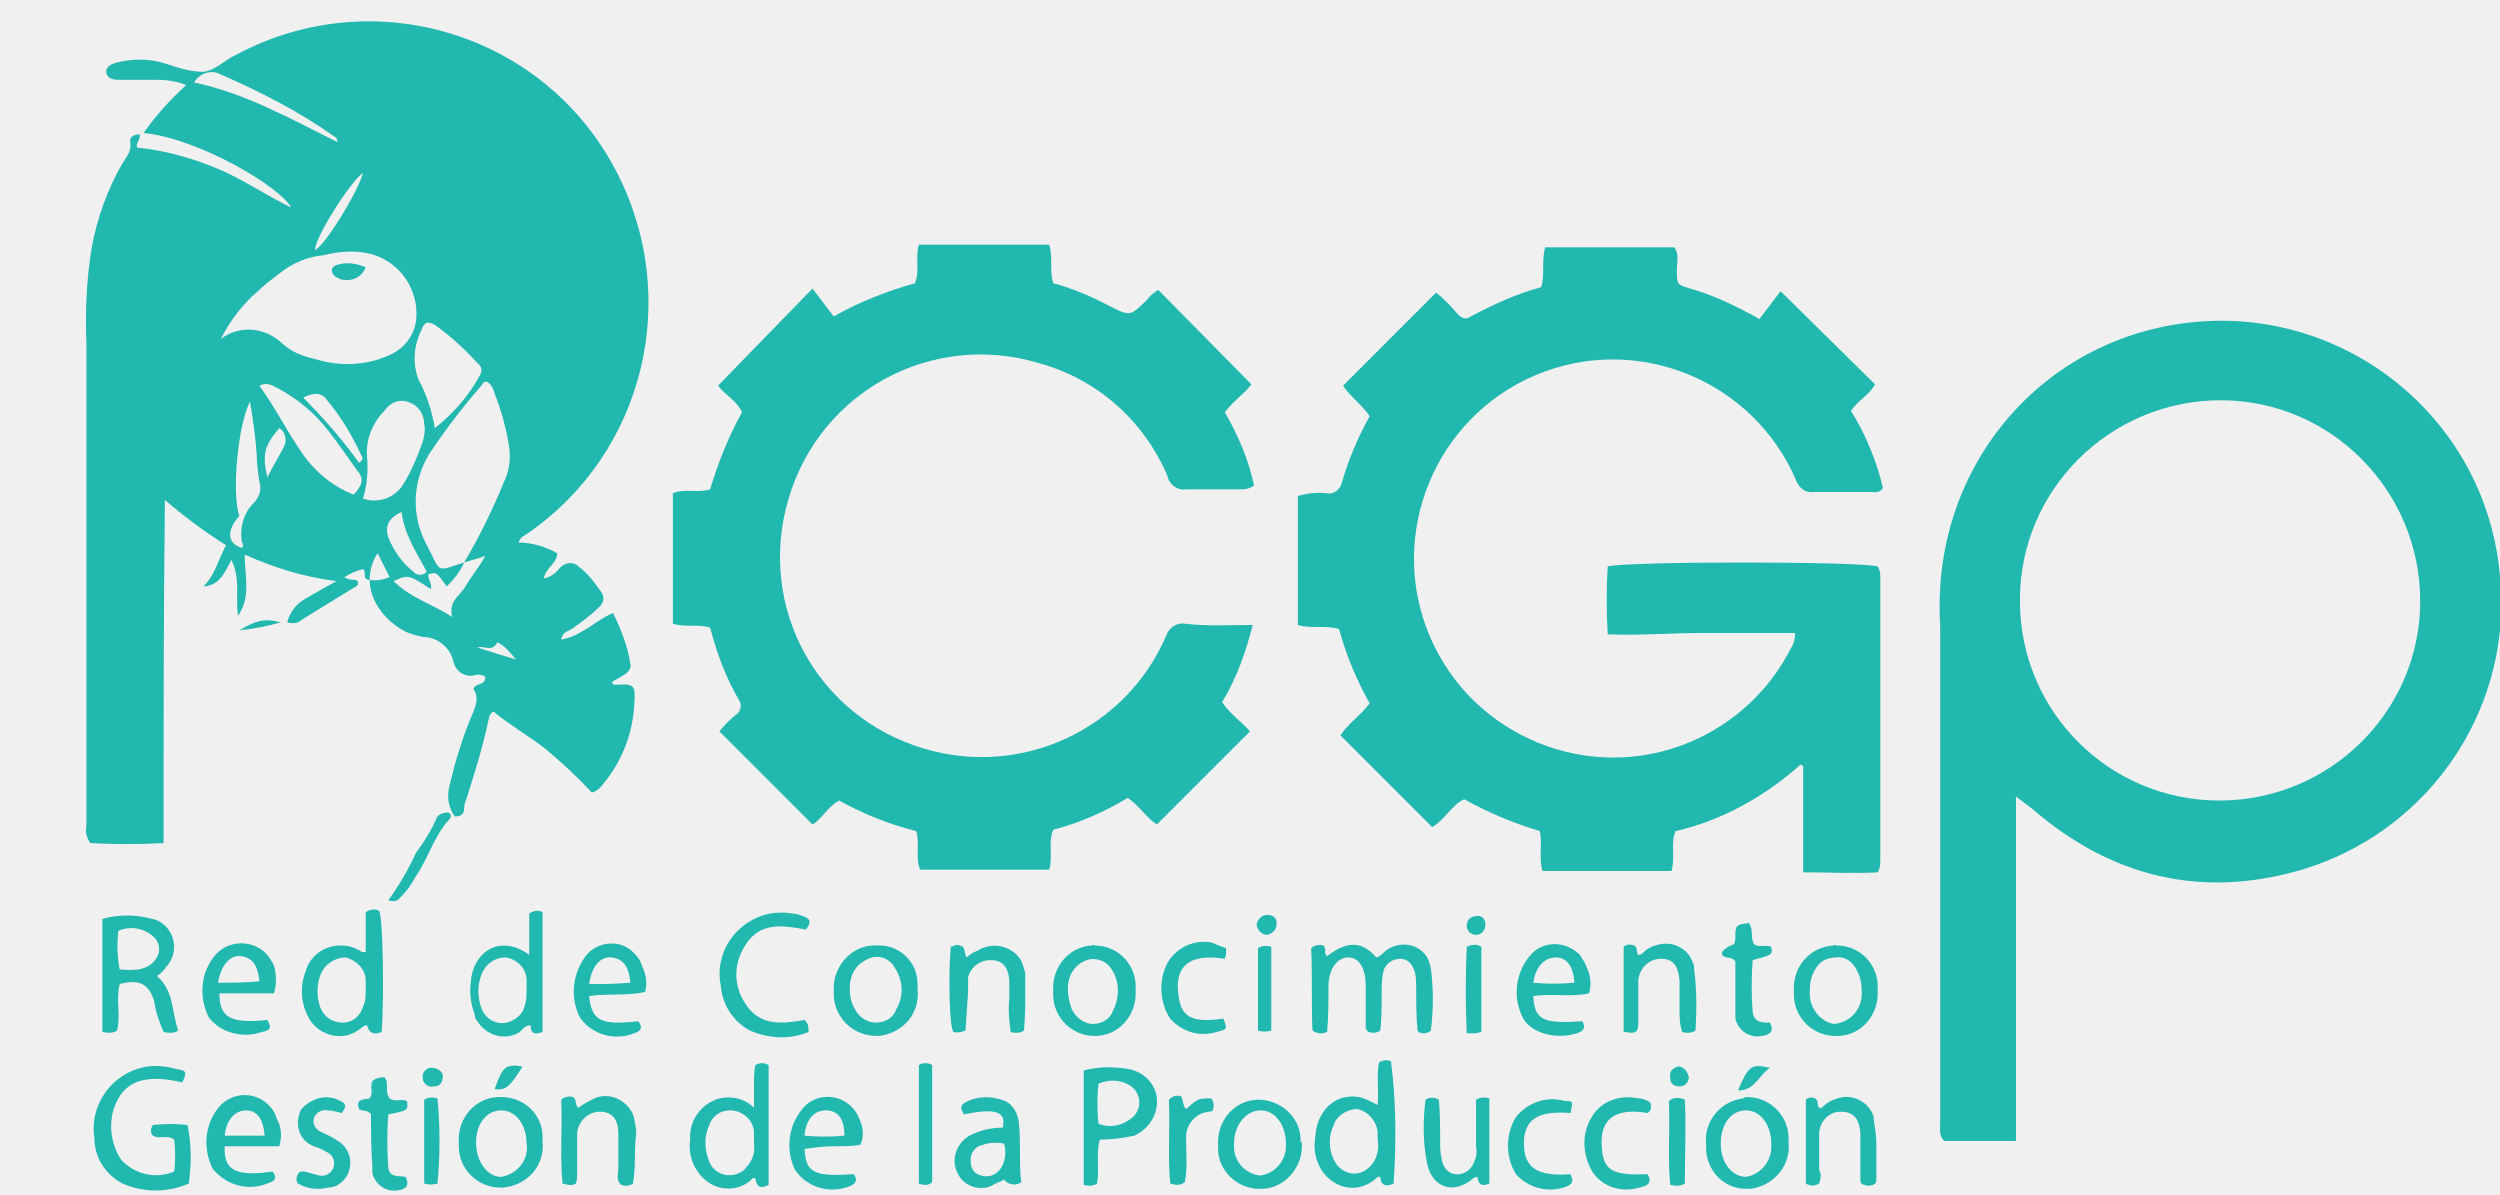
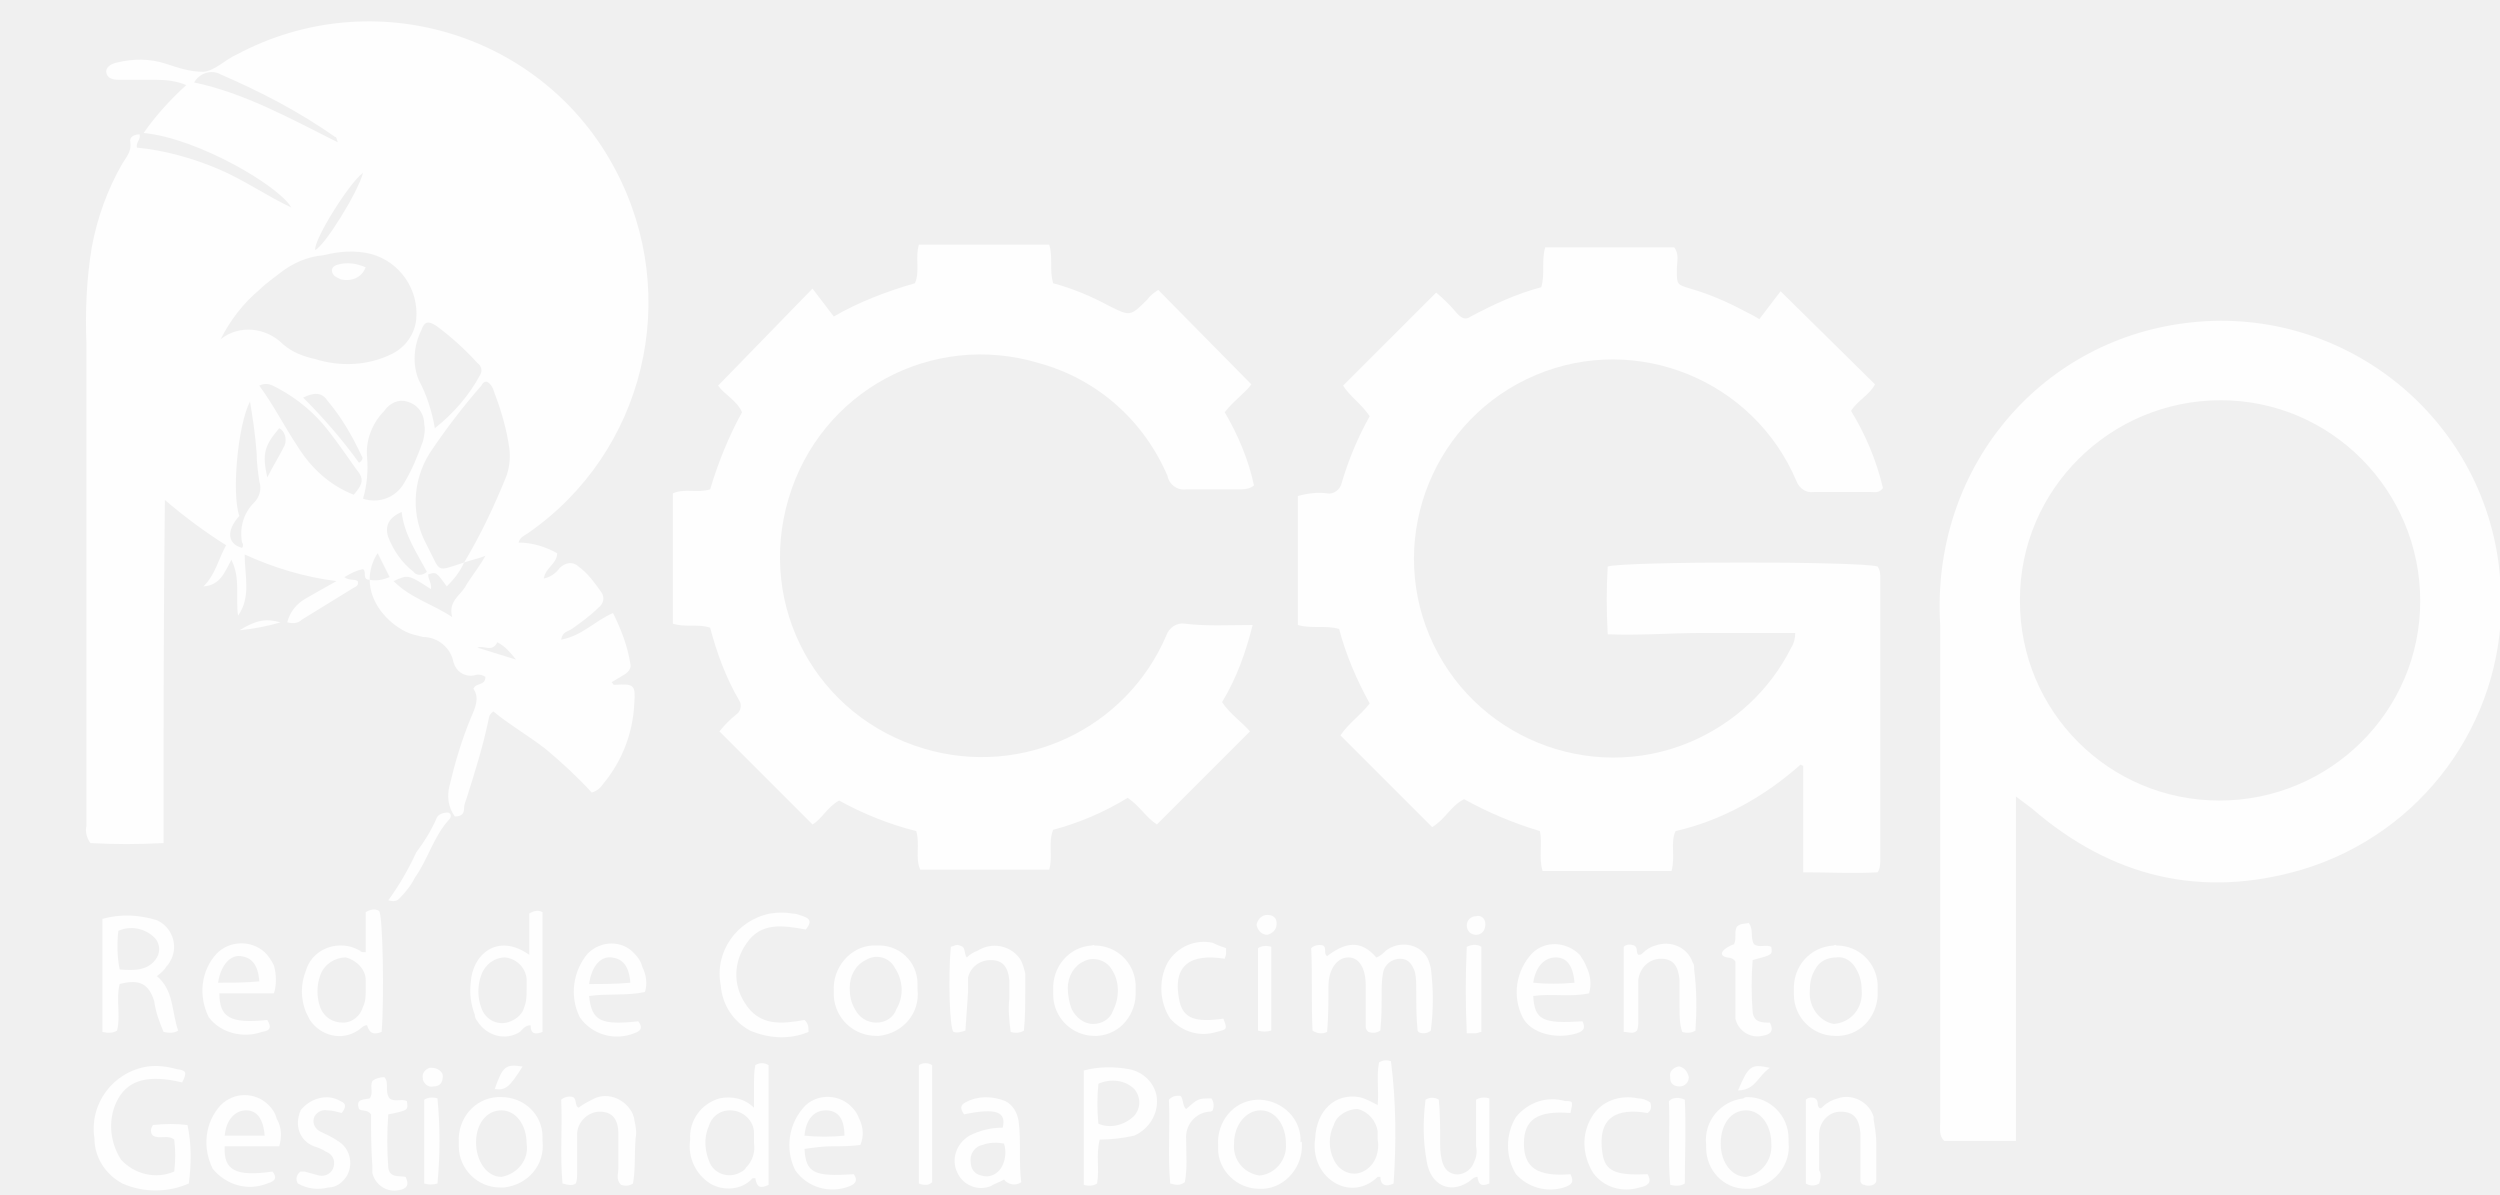
<svg xmlns="http://www.w3.org/2000/svg" version="1.1" id="Capa_1" x="0px" y="0px" viewBox="0 0 188 89.8" style="enable-background:new 0 0 188 89.8;" xml:space="preserve">
  <style type="text/css">
	.st0{opacity:0.9;}
- 	.st1{fill:#0AB1A7;}
+ 	.st1{fill:#FFFFFF;}
</style>
  <g class="st0">
    <path class="st1" d="M27.8,43.6c-0.6,0-0.2-0.6-0.5-0.8c-0.5,0.1-0.9,0.3-1.4,0.6c0.4,0.3,0.7,0.1,1,0.3c0.1,0.3-0.1,0.4-0.3,0.5   c-1.3,0.8-2.6,1.6-3.9,2.4c-0.3,0.3-0.7,0.3-1.1,0.2c0.2-0.8,0.7-1.4,1.4-1.8c0.7-0.4,1.4-0.8,2.3-1.3c-2.4-0.3-4.7-1-6.9-2   c0,1.6,0.5,3.2-0.5,4.6c-0.2-1.4,0.2-2.8-0.5-4.2c-0.5,0.9-0.8,1.9-2.1,2c0.9-0.9,1.1-2,1.7-3.1c-1.6-1-3.2-2.2-4.6-3.4   c-0.1,8.6-0.1,17.2-0.1,25.8c-1.9,0.1-3.7,0.1-5.5,0c-0.3-0.4-0.4-0.9-0.3-1.3c0-12.1,0-24.1,0-36.2c-0.1-2.4,0-4.9,0.4-7.3   c0.4-2.2,1.2-4.4,2.3-6.3c0.3-0.5,0.7-0.9,0.6-1.6c-0.1-0.4,0.3-0.6,0.7-0.6c0.1,0.4-0.3,0.6-0.2,1c2.1,0.2,4.2,0.8,6.1,1.6   c1.9,0.8,3.6,2,5.5,2.9c-0.9-1.6-7-5.2-11.1-5.6c0.9-1.3,2-2.5,3.2-3.6C13.3,6.1,12.5,6,11.7,6c-0.9,0-1.9,0-2.8,0   C8.5,6,8.1,5.9,8,5.5s0.3-0.7,0.8-0.8c1.2-0.3,2.5-0.3,3.7,0.1c0.9,0.3,1.8,0.6,2.8,0.6c0.9-0.1,1.6-0.9,2.5-1.3   c10.3-5.5,23.1-1.6,28.5,8.7c5,9.5,2.2,21.2-6.6,27.3c-0.3,0.2-0.6,0.3-0.7,0.7c1,0,2,0.3,2.9,0.8c0,0.8-0.9,1.1-1,1.9   c0.5-0.1,0.9-0.4,1.2-0.8c0.4-0.4,1-0.5,1.4-0.1l0,0c0.7,0.5,1.2,1.2,1.7,1.9c0.3,0.4,0.2,0.9-0.2,1.2c-0.6,0.6-1.3,1.1-2,1.6   c-0.3,0.2-0.7,0.2-0.8,0.8c1.6-0.3,2.5-1.4,3.9-2c0.6,1.2,1.1,2.5,1.3,3.8c0.1,0.3-0.1,0.6-0.4,0.8l-1,0.6c0.1,0.1,0.1,0.2,0.2,0.2   c1.5-0.1,1.6,0,1.5,1.4c-0.1,2.2-0.9,4.3-2.3,6c-0.2,0.3-0.5,0.6-0.9,0.7c-1.1-1.2-2.3-2.3-3.5-3.3c-1.3-1-2.7-1.8-3.9-2.8   c-0.4,0.3-0.3,0.5-0.4,0.8c-0.4,1.9-1,3.8-1.6,5.7c-0.1,0.3-0.2,0.5-0.2,0.8c0,0.4-0.2,0.6-0.7,0.6c-0.5-0.7-0.6-1.5-0.4-2.3   c0.4-1.7,0.9-3.4,1.6-5.1c0.3-0.7,0.7-1.5,0.2-2.2c0.2-0.5,0.9-0.2,0.9-0.9c-0.3-0.2-0.6-0.2-0.9-0.1c-0.7,0.1-1.3-0.3-1.5-1l0,0   c-0.2-1.1-1.2-1.9-2.3-1.9c-0.4-0.1-0.9-0.2-1.3-0.4C29.1,46.8,27.8,45.3,27.8,43.6c0.5,0.1,1,0,1.5-0.2l-0.9-1.8   C28,42.2,27.8,42.9,27.8,43.6z M34.9,42.3c-0.3,0.7-0.8,1.3-1.3,1.8c-0.8-1.1-0.8-1.1-1.4-0.9c0,0.4,0.3,0.7,0.2,1.1   c-1.7-1.1-1.7-1.1-2.8-0.6c1.3,1.3,2.9,1.7,4.4,2.7c-0.3-1.2,0.6-1.6,1-2.3s1-1.4,1.5-2.3C36,42,35.5,42.1,34.9,42.3   c1.2-2,2.2-4.1,3.1-6.3c0.3-0.7,0.4-1.5,0.3-2.3c-0.2-1.4-0.6-2.8-1.1-4.1c-0.1-0.3-0.2-0.7-0.6-0.9c-0.2,0-0.3,0.1-0.4,0.3   c-1.4,1.6-2.7,3.3-3.9,5.1c-1.3,2.1-1.4,4.7-0.2,6.9C33.2,43.1,32.7,43,34.9,42.3L34.9,42.3z M16.6,25.5c1.4-1.1,3.4-0.9,4.7,0.4   c0.7,0.6,1.5,0.9,2.4,1.1c1.9,0.6,4,0.5,5.8-0.4c1-0.5,1.7-1.5,1.8-2.6c0.2-2.2-1.2-4.3-3.4-4.9c-1.2-0.3-2.4-0.2-3.6,0.1   c-1.2,0.1-2.3,0.6-3.2,1.3c-0.5,0.4-1.1,0.8-1.6,1.3C18.3,22.8,17.3,24.1,16.6,25.5L16.6,25.5z M27.3,37.5c1.2,0.4,2.5-0.1,3.1-1.2   c0.6-1,1-2,1.4-3.1c0.1-0.4,0.2-0.9,0.1-1.3c0-0.8-0.5-1.5-1.3-1.7c-0.6-0.2-1.3,0.1-1.7,0.7c-0.9,0.9-1.4,2.2-1.3,3.4   C27.7,35.4,27.6,36.5,27.3,37.5L27.3,37.5z M32.7,32.2c1.4-1.1,2.6-2.5,3.4-4c0.2-0.3,0.1-0.7-0.2-0.9c-0.9-1-2-2-3.1-2.8   c-0.6-0.4-0.9-0.3-1.1,0.3c-0.6,1.2-0.7,2.6-0.2,3.8C32.1,29.7,32.5,31,32.7,32.2L32.7,32.2z M26.6,37.2c0.7-0.8,0.8-1.2,0.2-1.9   c-0.7-1-1.4-2-2.1-2.9c-1-1.3-2.3-2.4-3.8-3.2c-0.4-0.2-0.8-0.5-1.4-0.2c1.1,1.5,1.9,3.1,2.9,4.6C23.4,35.2,24.8,36.5,26.6,37.2   L26.6,37.2z M18.8,30.2c-0.9,1.7-1.4,6.9-0.8,8.6c-1,1.1-0.9,2.1,0.2,2.4c0.1-0.1,0.1-0.3,0-0.4c-0.2-1.1,0.1-2.2,0.9-3   c0.4-0.4,0.6-1,0.4-1.6c-0.1-0.7-0.2-1.4-0.2-2.1C19.2,32.7,19,31.4,18.8,30.2L18.8,30.2z M25.4,10.7c-0.1-0.3-0.1-0.4-0.2-0.4   c-2.7-1.9-5.6-3.4-8.6-4.7c-0.7-0.4-1.6-0.1-2,0.6C18.4,7,21.8,8.9,25.4,10.7L25.4,10.7z M32.1,43c-0.8-1.5-1.7-2.8-1.9-4.5   c-0.9,0.4-1.3,1-1,1.9c0.4,1,1,1.9,1.9,2.6C31.3,43.3,31.8,43.3,32.1,43z M22.8,29.9c1.5,1.5,2.9,3.1,4.2,4.9   c0.3-0.2,0.3-0.4,0.2-0.5c-0.7-1.5-1.5-2.9-2.6-4.2C24.2,29.5,23.6,29.5,22.8,29.9L22.8,29.9z M27.3,13c-1,0.7-3.7,5-3.6,5.8   C24.4,18.5,26.9,14.5,27.3,13z M20.1,35.9c0.4-0.8,0.9-1.6,1.3-2.4c0.2-0.5,0-1.1-0.4-1.3C19.9,33.5,19.7,34.1,20.1,35.9L20.1,35.9   z M35.9,48.7l2.9,0.9c-0.4-0.5-0.8-1-1.4-1.3C37,49.1,36.4,48.5,35.9,48.7L35.9,48.7z" />
    <path class="st1" d="M120.9,47.7c-0.1-1.8-0.1-3.5,0-5.1c1.3-0.4,19-0.4,20.3,0c0.2,0.3,0.2,0.6,0.2,0.9v21.1c0,0.3,0,0.7-0.2,1   c-1.8,0.1-3.6,0-5.6,0v-8l-0.2-0.1c-2.7,2.4-5.9,4.2-9.4,5c-0.4,0.9,0,1.9-0.3,3H116c-0.3-1,0-2-0.2-3c-2-0.6-3.9-1.4-5.7-2.4   c-1,0.5-1.4,1.5-2.4,2.1l-6.9-6.9c0.6-0.9,1.5-1.5,2.2-2.4c-1-1.8-1.8-3.7-2.3-5.6c-1-0.3-2.1,0-3.1-0.3v-9.7   c0.7-0.2,1.5-0.3,2.2-0.2c0.5,0.1,1-0.3,1.1-0.8c0.5-1.7,1.2-3.4,2.1-5c-0.6-0.9-1.5-1.5-2-2.3l7-7c0.6,0.5,1.1,1,1.6,1.6   c0.3,0.3,0.6,0.5,1,0.2c1.7-0.9,3.4-1.7,5.3-2.2c0.3-1,0-2,0.3-3h9.7c0.4,0.5,0.2,1.1,0.2,1.7c0,1.1,0,1.1,1,1.4   c1.4,0.4,2.8,1,4.1,1.7c0.4,0.2,0.8,0.4,1.1,0.6l1.6-2.1l7.1,7c-0.4,0.8-1.3,1.2-1.8,2c1.1,1.8,1.9,3.7,2.4,5.8   c-0.3,0.4-0.6,0.3-0.9,0.3c-1.4,0-2.9,0-4.3,0c-0.6,0.1-1.1-0.3-1.3-0.8c-3.2-7.6-12-11.2-19.6-8s-11.2,12-8,19.6s12,11.2,19.6,8   c3.3-1.4,6-3.9,7.6-7.1c0.2-0.3,0.3-0.7,0.3-1.1c-2.3,0-4.7,0-7,0S123.3,47.8,120.9,47.7z" />
    <path class="st1" d="M151.6,59.9v25.9h-5.4c-0.4-0.4-0.3-0.9-0.3-1.4V48.8c0-0.6,0-1.2,0-1.8c-0.7-11.7,7.4-21.3,18.4-22.7   c11.5-1.5,22.1,6.6,23.6,18.1c0.1,0.9,0.2,1.8,0.2,2.7c0.1,9.3-6,17.6-15,20.3c-7.5,2.2-14.3,0.6-20.3-4.6   C152.4,60.5,152,60.2,151.6,59.9z M166.9,60.2c8.3,0,15.1-6.7,15.1-15s-6.7-15.1-15-15.1s-15.1,6.7-15.1,15v0.1   C151.9,53.5,158.6,60.2,166.9,60.2z" />
    <path class="st1" d="M94.2,47c-0.5,2-1.2,4-2.3,5.8c0.6,0.9,1.5,1.5,2.1,2.2l-7,7c-0.8-0.5-1.3-1.4-2.2-2c-1.8,1.1-3.7,1.9-5.6,2.4   c-0.4,1,0,2-0.3,3h-9.7c-0.4-0.9,0-1.9-0.3-2.9c-2-0.5-4-1.3-5.8-2.3c-0.9,0.5-1.3,1.4-2,1.8l-7-7c0.4-0.5,0.8-0.9,1.3-1.3   c0.3-0.2,0.4-0.7,0.2-1c-1-1.7-1.7-3.6-2.2-5.5c-0.9-0.3-1.9,0-2.8-0.3v-9.8c0.9-0.4,1.8,0,2.8-0.3c0.6-2,1.4-4,2.4-5.8   c-0.4-0.9-1.3-1.3-1.8-2l7.1-7.3l1.6,2.1c1.9-1.1,4-1.9,6.1-2.5c0.4-0.9,0-1.9,0.3-2.9h9.8c0.3,0.9,0,1.9,0.3,2.9   c1.5,0.4,2.9,1,4.2,1.7c1.6,0.8,1.6,0.8,2.9-0.5c0.2-0.3,0.5-0.5,0.8-0.7l7,7.1c-0.4,0.6-1.3,1.2-2,2.1c1,1.7,1.8,3.6,2.2,5.5   c-0.2,0.2-0.6,0.3-0.9,0.3c-1.4,0-2.8,0-4.2,0c-0.7,0.1-1.3-0.4-1.4-1c-1.8-4.2-5.3-7.3-9.7-8.5c-8-2.4-16.4,2.1-18.8,10.2   s2.1,16.4,10.2,18.8c7.4,2.2,15.2-1.5,18.2-8.5c0.2-0.6,0.8-1,1.4-0.9C90.7,47.1,92.4,47,94.2,47z" />
    <path class="st1" d="M99.8,77.6c-0.4,0.2-0.8,0.1-1.1-0.1c-0.1-2.1,0-4.2-0.1-6.2c0.2-0.2,0.6-0.3,0.9-0.2c0.3,0.2,0,0.6,0.3,0.8   c1.3-1,2.5-1.3,3.7,0.1c0.3-0.1,0.5-0.3,0.7-0.5c0.9-0.7,2.2-0.6,2.9,0.2c0.3,0.3,0.4,0.7,0.5,1.1c0.2,1.6,0.2,3.1,0,4.7   c-0.1,0.1-0.3,0.2-0.5,0.2s-0.4,0-0.5-0.2c-0.1-1-0.1-2.1-0.1-3.1c0-0.4,0-0.9-0.1-1.3c-0.2-0.6-0.5-1-1.1-1s-1.2,0.4-1.3,1.1   c-0.1,0.5-0.1,1.1-0.1,1.6c0,0.9,0,1.8-0.1,2.7c-0.3,0.2-0.6,0.2-0.9,0.1c-0.1-0.1-0.2-0.2-0.2-0.4c0-1,0-2.1,0-3.1   c0-1.3-0.5-2.1-1.3-2.1s-1.5,0.8-1.5,2.2C99.9,75.3,99.9,76.5,99.8,77.6z" />
    <path class="st1" d="M13.7,81.4c-2.5-0.6-4-0.2-4.8,1.2c-0.8,1.4-0.7,3.2,0.2,4.6c1,1.1,2.6,1.5,4,0.9c0.1-0.8,0.1-1.6,0-2.4   c-0.5-0.4-1.1,0-1.6-0.3c-0.2-0.2-0.2-0.5,0-0.8c0.9-0.1,1.8-0.1,2.6,0c0.3,1.4,0.3,2.9,0.1,4.4c-1.6,0.7-3.4,0.7-5,0   c-1.3-0.7-2.1-2-2.1-3.4c-0.4-2.6,1.4-5,4-5.4l0,0c0.7-0.1,1.5,0,2.2,0.2C14,80.5,14.1,80.6,13.7,81.4z" />
    <path class="st1" d="M11.8,73.4c1.3,1.1,1.1,2.7,1.6,4.1c-0.3,0.2-0.7,0.2-1.1,0.1c-0.3-0.7-0.6-1.5-0.7-2.3   C11.2,74,10.5,73.6,9,74c-0.3,1.2,0.1,2.4-0.2,3.5c-0.3,0.2-0.7,0.2-1.1,0.1v-8.5c1.4-0.4,2.8-0.3,4.1,0.1c1.1,0.5,1.6,1.8,1.1,2.9   c-0.1,0.2-0.2,0.4-0.4,0.6C12.4,72.9,12.1,73.2,11.8,73.4z M9,72.9c1.1,0.1,2.2,0.1,2.8-0.9c0.3-0.5,0.2-1.2-0.3-1.6   c-0.7-0.6-1.7-0.8-2.6-0.4C8.8,70.9,8.8,71.9,9,72.9L9,72.9z" />
    <path class="st1" d="M39.8,71.8v-3.1c0.3-0.2,0.7-0.3,1-0.1v9c-0.5,0.2-0.9,0.2-0.9-0.5c-0.4,0-0.6,0.3-0.8,0.5   c-1.1,0.7-2.5,0.3-3.2-0.8c-0.1-0.1-0.2-0.3-0.2-0.5c-0.3-0.8-0.4-1.6-0.3-2.4C35.5,71.8,37.4,70.1,39.8,71.8z M39.6,74.4   c0-0.3,0-0.5,0-0.8c-0.1-0.9-0.8-1.5-1.6-1.6c-0.8,0-1.5,0.5-1.8,1.3s-0.3,1.7,0,2.5c0.3,0.9,1.3,1.4,2.2,1c0.5-0.2,0.9-0.6,1-1   C39.6,75.3,39.6,74.9,39.6,74.4L39.6,74.4z" />
    <path class="st1" d="M104.8,89c-0.6,0.3-1,0.1-1-0.5h-0.2c-0.9,0.9-2.2,1.1-3.3,0.4c-1.1-0.7-1.6-2-1.4-3.3   c0.1-2.1,1.5-3.4,3.3-3.1c0.5,0.1,1,0.4,1.4,0.6c0.1-1.1-0.1-2.2,0.1-3.2c0.3-0.2,0.6-0.2,0.9-0.1C105,82.9,105,86,104.8,89z    M103.6,85.7c0-0.2,0-0.4,0-0.6c-0.1-0.8-0.7-1.5-1.5-1.7c-0.8,0-1.6,0.5-1.8,1.2c-0.4,0.8-0.4,1.8,0,2.6c0.4,0.9,1.4,1.3,2.2,0.9   c0.4-0.2,0.7-0.5,0.9-0.9C103.6,86.8,103.7,86.2,103.6,85.7L103.6,85.7z" />
    <path class="st1" d="M27.5,71.6v-3c0.3-0.2,0.7-0.3,1-0.1c0.3,0.2,0.4,6.7,0.2,9.1c-0.5,0.2-0.9,0.2-1.1-0.5   c-0.3,0-0.5,0.3-0.7,0.4c-1.2,0.8-2.8,0.4-3.6-0.8c-0.1-0.2-0.2-0.4-0.3-0.6c-0.4-1-0.4-2.1,0-3.1c0.4-1.4,1.9-2.2,3.4-1.8   c0.3,0.1,0.5,0.2,0.7,0.3C27.1,71.6,27.3,71.6,27.5,71.6z M27.5,74.5c0-0.3,0-0.5,0-0.8c0-0.8-0.7-1.5-1.5-1.7   c-0.8,0-1.6,0.5-1.9,1.3c-0.3,0.8-0.3,1.7,0,2.5c0.3,0.7,0.9,1.1,1.7,1.1c0.7,0,1.3-0.5,1.5-1.2C27.5,75.3,27.5,74.9,27.5,74.5   L27.5,74.5z" />
    <path class="st1" d="M56.7,83.3c0-0.7,0-1.2,0-1.7s0-1,0.1-1.5c0.3-0.2,0.7-0.2,1,0v9c-0.6,0.3-0.9,0.2-1-0.5c-0.1,0-0.2,0-0.2,0   c-0.8,0.9-2.2,1-3.2,0.4c-1.1-0.7-1.7-2-1.5-3.3c-0.1-1.4,0.8-2.7,2.2-3.1C55,82.4,56,82.6,56.7,83.3z M56.7,86c0-0.3,0-0.5,0-0.8   c0-0.9-0.8-1.7-1.8-1.7c-0.8,0-1.4,0.5-1.6,1.2c-0.4,0.9-0.3,1.9,0.1,2.8c0.4,0.8,1.4,1.1,2.2,0.7l0,0c0.2-0.1,0.4-0.2,0.5-0.4   C56.6,87.3,56.8,86.6,56.7,86L56.7,86z" />
    <path class="st1" d="M82.7,85.7c-0.3,1.2,0,2.2-0.2,3.3c-0.3,0.2-0.7,0.2-1,0.1v-8.6c1.1-0.3,2.3-0.3,3.4-0.1   c1.1,0.2,2,1.1,2.1,2.2c0.1,1.2-0.6,2.3-1.7,2.8C84.4,85.6,83.5,85.7,82.7,85.7z M82.6,84.5c0.9,0.4,2,0.1,2.7-0.6   c0.5-0.6,0.5-1.4,0-2c-0.7-0.7-1.8-0.8-2.7-0.4C82.5,82.5,82.5,83.5,82.6,84.5L82.6,84.5z" />
    <path class="st1" d="M60.6,69.9c-1.7-0.3-3.4-0.6-4.5,1.1c-0.9,1.3-1,3-0.1,4.4c1.1,1.8,2.8,1.6,4.5,1.3c0.3,0.3,0.3,0.5,0.3,0.9   c-1.4,0.6-3,0.5-4.4-0.1c-1.3-0.7-2.1-2-2.2-3.4c-0.5-2.5,1.2-4.9,3.7-5.4c0.6-0.1,1.2-0.1,1.7,0c0.3,0,0.5,0.1,0.8,0.2   C61,69.1,61,69.4,60.6,69.9z" />
    <path class="st1" d="M82.3,71.1c1.7,0,3,1.3,3.1,2.9c0,0.2,0,0.3,0,0.5c0.1,1.7-1.1,3.3-2.9,3.4c-0.1,0-0.2,0-0.2,0   c-1.7,0-3.1-1.4-3.1-3.1c0-0.1,0-0.2,0-0.3c-0.1-1.8,1.2-3.3,2.9-3.4C82.2,71.1,82.2,71,82.3,71.1z M80.3,74.3   c0,0.5,0.1,1.1,0.3,1.6c0.3,0.6,0.9,1.1,1.6,1.1c0.7,0,1.3-0.4,1.5-1c0.5-1,0.5-2.2-0.1-3.1c-0.4-0.7-1.4-1-2.1-0.6   C80.8,72.6,80.3,73.4,80.3,74.3L80.3,74.3z" />
    <path class="st1" d="M65.9,71.1C67.6,71,69,72.3,69,74c0,0.1,0,0.3,0,0.4c0.2,1.8-1.1,3.3-2.9,3.5c-0.1,0-0.1,0-0.2,0   c-1.7,0-3.1-1.3-3.2-3c0-0.1,0-0.2,0-0.4c-0.1-1.7,1.2-3.3,2.9-3.4C65.7,71.1,65.8,71.1,65.9,71.1z M63.9,74.3   c0,0.6,0.1,1.1,0.4,1.6c0.3,0.6,0.9,1,1.6,1c0.7,0,1.3-0.4,1.5-1c0.6-1,0.5-2.2-0.1-3.1c-0.4-0.8-1.4-1.1-2.2-0.6l0,0   C64.3,72.6,63.9,73.4,63.9,74.3L63.9,74.3z" />
    <path class="st1" d="M97.9,86c0.1,1.7-1.2,3.3-2.9,3.4c-0.1,0-0.2,0-0.3,0c-1.7,0-3.1-1.4-3.1-3c0-0.1,0-0.2,0-0.3   c-0.1-1.7,1.1-3.3,2.9-3.4c0.1,0,0.2,0,0.3,0c1.7,0.1,3.1,1.5,3,3.2C97.9,85.8,97.9,85.9,97.9,86z M96.7,86c0-1.4-0.8-2.5-1.9-2.5   s-2,1.1-2,2.5c-0.1,1.2,0.7,2.2,1.9,2.4C95.9,88.3,96.8,87.2,96.7,86z" />
    <path class="st1" d="M138.1,71.1c1.7,0,3,1.3,3.1,2.9c0,0.2,0,0.3,0,0.5c0.1,1.7-1.1,3.3-2.9,3.4c-0.1,0-0.2,0-0.3,0   c-1.7,0-3.1-1.4-3.1-3.1c0-0.1,0-0.2,0-0.3c-0.1-1.8,1.2-3.3,3-3.4C137.9,71.1,138,71,138.1,71.1z M140,74.5c0-0.5-0.1-1.1-0.4-1.6   c-0.3-0.6-0.9-1-1.5-0.9c-0.7,0-1.3,0.3-1.6,0.9c-0.3,0.5-0.4,1-0.4,1.6c-0.1,1.2,0.7,2.3,1.8,2.5C139.2,76.9,140.1,75.8,140,74.5   L140,74.5z" />
    <path class="st1" d="M107.2,82.7c0.3-0.2,0.7-0.2,1,0c0.1,1,0.1,2.1,0.1,3.1c0,0.4,0,0.9,0.1,1.3c0.1,0.6,0.4,1.1,1,1.2   s1.2-0.3,1.4-0.8c0.2-0.4,0.3-0.8,0.2-1.3v-3.5c0.3-0.2,0.7-0.2,1-0.1V89c-0.5,0.2-0.8,0.2-0.9-0.5c-0.3,0-0.5,0.3-0.7,0.4   c-1.4,0.9-2.8,0.2-3.1-1.5C107,85.8,107,84.3,107.2,82.7z" />
    <path class="st1" d="M37.7,82.5c1.7,0,3.1,1.3,3.1,3c0,0.1,0,0.2,0,0.3c0.2,1.8-1.1,3.3-2.9,3.5c-0.1,0-0.2,0-0.3,0   c-1.7,0-3.1-1.4-3.1-3.1c0-0.1,0-0.2,0-0.3c-0.1-1.8,1.2-3.3,2.9-3.4C37.6,82.5,37.7,82.5,37.7,82.5z M39.6,86   c0-1.4-0.8-2.5-1.9-2.5s-1.9,1-1.9,2.4s0.8,2.6,1.9,2.6C38.9,88.3,39.8,87.2,39.6,86L39.6,86z" />
    <path class="st1" d="M131.4,82.5c1.7,0,3.1,1.4,3.1,3.1c0,0.1,0,0.2,0,0.3c0.2,1.7-1.1,3.3-2.9,3.5c-0.1,0-0.2,0-0.3,0   c-1.7,0-3-1.4-3-3.1c0-0.1,0-0.1,0-0.2c-0.2-1.8,1.1-3.3,2.8-3.5C131.2,82.5,131.3,82.5,131.4,82.5z M133.2,86   c0-1.4-0.8-2.5-1.9-2.5s-1.9,1-1.9,2.5s0.9,2.5,1.9,2.5C132.5,88.3,133.3,87.2,133.2,86z" />
    <path class="st1" d="M72.5,83.8c-0.3-0.4-0.3-0.7,0.1-0.9c0.9-0.5,2-0.5,3-0.1c0.6,0.3,0.9,0.9,1,1.5c0.2,1.5,0,3.1,0.2,4.6   c-0.4,0.3-1,0.2-1.3-0.2l0,0c-0.3,0.2-0.7,0.3-1,0.5c-1,0.4-2.1-0.1-2.5-1c-0.5-1-0.1-2.2,0.9-2.8c0.8-0.4,1.6-0.6,2.5-0.6   C75.7,83.6,74.9,83.3,72.5,83.8z M75.5,86c-0.5-0.1-1.1-0.1-1.6,0.1c-0.6,0.1-1,0.7-0.9,1.3c0,0.5,0.3,0.9,0.8,1   c0.6,0.2,1.2-0.1,1.5-0.6S75.7,86.6,75.5,86L75.5,86z" />
    <path class="st1" d="M122.1,71.2c0.2-0.2,0.5-0.2,0.8-0.1c0.3,0.2,0.1,0.5,0.3,0.7c0.1,0,0.2,0,0.3-0.1c0.3-0.3,0.6-0.5,1-0.6   c1.1-0.4,2.4,0.1,2.8,1.3c0.1,0.1,0.1,0.3,0.1,0.5c0.2,1.5,0.2,3.1,0.1,4.6c-0.3,0.2-0.7,0.2-1,0.1c-0.2-0.6-0.2-1.2-0.2-1.8   c0-0.7,0-1.3,0-2.1c-0.1-1.1-0.5-1.6-1.4-1.6s-1.6,0.7-1.7,1.6v0.1c0,1,0,2,0,3c0,0.2,0,0.5-0.1,0.7c-0.3,0.3-0.6,0.1-1,0.1   L122.1,71.2z" />
    <path class="st1" d="M47.6,89c-0.3,0.2-0.6,0.2-0.9,0.1c-0.4-0.4-0.2-0.8-0.2-1.3c0-0.8,0-1.6,0-2.5c0-1.2-0.5-1.7-1.4-1.7   s-1.7,0.8-1.7,1.7v0.1c0,0.9,0,1.8,0,2.8c0,0.3,0,0.6-0.1,0.8c-0.3,0.2-0.6,0.1-1,0c-0.2-2.1,0-4.2-0.1-6.3   c0.2-0.2,0.6-0.3,0.9-0.2c0.3,0.2,0.1,0.6,0.4,0.8c0.4-0.3,0.8-0.5,1.2-0.7c1.1-0.5,2.4,0.1,2.9,1.2c0,0.1,0.1,0.2,0.1,0.4   c0.1,0.5,0.2,0.9,0.1,1.4C47.7,86.8,47.8,87.9,47.6,89z" />
    <path class="st1" d="M136.8,89c-0.3,0.2-0.7,0.2-1,0v-6.3c0.2-0.2,0.5-0.2,0.7-0.1c0.3,0.2,0.1,0.5,0.3,0.7c0.1,0.1,0.2,0,0.3-0.1   c0.3-0.3,0.7-0.5,1.1-0.6c1.1-0.4,2.4,0.3,2.7,1.4c0,0.1,0,0.1,0,0.2c0.1,0.6,0.2,1.2,0.2,1.8c0,0.9,0,1.8,0,2.7   c0,0.1,0,0.2-0.1,0.3c-0.2,0.2-0.6,0.2-0.8,0.1c-0.2,0-0.3-0.2-0.3-0.3c0-0.8,0-1.6,0-2.5c0-0.4,0-0.8,0-1.1   c-0.1-1.1-0.5-1.6-1.5-1.6c-0.9,0-1.6,0.8-1.6,1.7c0,0.9,0,1.8,0,2.7C137,88.3,136.9,88.7,136.8,89z" />
    <path class="st1" d="M72.6,77.5c-0.3,0.1-0.6,0.2-0.9,0.1c-0.3-0.3-0.4-4.2-0.2-6.4l0.3-0.1c0.2-0.1,0.4,0,0.6,0.1   c0.2,0.2,0.1,0.5,0.3,0.8c0.2-0.2,0.5-0.4,0.8-0.5c1.1-0.7,2.5-0.4,3.2,0.6c0.2,0.3,0.3,0.7,0.4,1.1c0,0.4,0,0.9,0,1.3   c0,1,0,2-0.1,3c-0.3,0.2-0.7,0.2-1,0.1c-0.1-0.8-0.2-1.7-0.1-2.5c0-0.5,0-1,0-1.4c-0.1-1-0.5-1.5-1.4-1.5c-0.8,0-1.5,0.5-1.7,1.3   c0,0.4,0,0.8,0,1.1L72.6,77.5z" />
    <path class="st1" d="M21,86.2h-4.1c-0.1,1.8,0.8,2.3,3.6,1.9c0.3,0.4,0.3,0.7-0.4,0.9c-1.5,0.6-3.1,0.1-4.1-1.1   c-0.8-1.6-0.6-3.5,0.6-4.8c1-1,2.6-1,3.6,0c0.3,0.3,0.5,0.6,0.6,1C21.2,84.8,21.2,85.5,21,86.2z M19.9,85.4   c-0.1-1.3-0.6-1.9-1.4-1.9s-1.5,0.7-1.6,1.9C17.8,85.4,18.9,85.4,19.9,85.4L19.9,85.4z" />
    <path class="st1" d="M20.6,74.7h-4.1c0,1.8,0.8,2.3,3.6,2c0.3,0.5,0.3,0.8-0.4,0.9c-1.4,0.5-3.1,0.1-4-1.1   c-0.8-1.6-0.6-3.5,0.6-4.8c1-1,2.6-1,3.6-0.1c0.3,0.3,0.5,0.6,0.7,1C20.8,73.3,20.8,74.1,20.6,74.7z M16.4,73.9c1,0,2,0,3.1-0.1   c-0.1-1.3-0.6-1.8-1.4-1.9S16.6,72.6,16.4,73.9L16.4,73.9z" />
    <path class="st1" d="M115.3,74.9c0.1,1.8,0.7,2.1,3.7,1.9c0.2,0.4,0.2,0.7-0.4,0.9c-1.6,0.5-3.5,0-4.1-1.2   c-0.8-1.6-0.5-3.5,0.7-4.8c1-1,2.6-0.9,3.6,0.1c0.2,0.3,0.4,0.6,0.5,0.9c0.3,0.6,0.4,1.3,0.2,2C118.1,75,116.7,74.7,115.3,74.9z    M115.3,73.9c1,0.1,2,0.1,3.1,0c-0.1-1.3-0.6-1.9-1.4-1.9S115.5,72.6,115.3,73.9L115.3,73.9z" />
    <path class="st1" d="M44.3,74.9c0.2,1.9,0.9,2.2,3.7,1.9c0.3,0.4,0.3,0.7-0.3,0.9c-1.5,0.6-3.2,0.1-4.1-1.2   c-0.8-1.6-0.5-3.5,0.6-4.8c1-1,2.6-1,3.5,0c0.3,0.3,0.5,0.6,0.6,1c0.3,0.6,0.4,1.3,0.2,1.9C47.1,74.9,45.7,74.7,44.3,74.9z    M44.3,74c1,0,2,0,3.1-0.1c-0.1-1.3-0.6-1.8-1.4-1.9S44.5,72.6,44.3,74L44.3,74z" />
    <path class="st1" d="M60.5,86.4c0.1,1.8,0.7,2.1,3.7,1.9c0.3,0.4,0.2,0.7-0.3,0.9c-1.5,0.6-3.2,0.1-4.1-1.2   c-0.8-1.6-0.5-3.6,0.8-4.9c1-0.9,2.6-0.8,3.5,0.2c0.2,0.2,0.4,0.5,0.5,0.8c0.3,0.6,0.4,1.3,0.1,2c-0.7,0.1-1.4,0.1-2.1,0.1   C61.9,86.2,61.2,86.3,60.5,86.4z M63.5,85.4c0-1.3-0.5-1.9-1.4-1.9s-1.5,0.7-1.6,1.9C61.5,85.5,62.5,85.5,63.5,85.4L63.5,85.4z" />
    <path class="st1" d="M130.5,72.3c-0.3-0.4-0.6-0.2-0.9-0.4s0-0.6,0.8-0.9c0.2-0.4,0-0.9,0.2-1.3c0.3-0.3,0.6-0.2,0.9-0.3   c0.4,0.5,0.1,1.1,0.4,1.6c0.4,0.3,0.9,0,1.3,0.2c0.1,0.6,0.1,0.6-1.4,1c-0.1,1.3-0.1,2.6,0,3.9c0.1,0.8,0.7,0.8,1.3,0.8   c0.3,0.6,0.1,0.9-0.6,1c-0.9,0.2-1.8-0.4-2-1.3c0-0.2,0-0.3,0-0.5C130.5,74.8,130.5,73.5,130.5,72.3z" />
    <path class="st1" d="M27.9,83.8c-0.3-0.4-0.7-0.2-0.9-0.4c-0.3-0.8,0.4-0.7,0.8-0.8c0.3-0.4,0-0.9,0.2-1.3c0.2-0.2,0.6-0.3,0.9-0.3   c0.4,0.4,0,1.1,0.4,1.6c0.4,0.3,0.9,0,1.3,0.2c0.1,0.7,0.1,0.7-1.4,1c-0.1,1.3-0.1,2.7,0,4c0.1,0.8,0.8,0.6,1.3,0.7   c0.3,0.6,0.1,0.9-0.5,1c-0.9,0.2-1.8-0.4-2-1.3c0-0.2,0-0.3,0-0.5C27.9,86.3,27.9,85,27.9,83.8z" />
    <path class="st1" d="M92.2,71.3c0,0.1,0,0.3,0,0.4c0,0.2-0.1,0.3-0.1,0.4c-2.5-0.4-4,0.4-3.4,3.2c0.3,1.3,1.2,1.6,3.3,1.3   c0.3,0.8,0.3,0.8-0.5,1c-1.3,0.4-2.6,0-3.5-1c-0.8-1.2-0.9-2.9-0.2-4.2c0.7-1.2,2.1-1.8,3.4-1.5C91.6,71.1,91.9,71.2,92.2,71.3z" />
    <path class="st1" d="M118.1,83.7c-2.5-0.2-3.5,0.5-3.5,2.3s1,2.5,3.5,2.3c0.3,0.6,0.1,0.8-0.5,1c-1.3,0.4-2.7,0-3.6-1   c-0.8-1.3-0.8-3,0-4.3c0.9-1.1,2.3-1.6,3.7-1.2C118.3,82.8,118.3,82.8,118.1,83.7z" />
    <path class="st1" d="M123.9,88.3c0.4,0.7-0.1,0.9-0.6,1c-1.3,0.4-2.7,0-3.5-1.1c-0.8-1.3-0.9-2.9-0.1-4.2c0.7-1.2,2.1-1.7,3.5-1.4   c0.3,0,0.6,0.1,0.9,0.3c0.1,0.3,0.1,0.6-0.2,0.8c-2.3-0.4-3.8,0.3-3.4,3C120.7,88.1,121.5,88.4,123.9,88.3z" />
    <path class="st1" d="M25.7,83.7c-0.4-0.1-0.7-0.2-1.1-0.2c-0.4-0.1-0.9,0.2-1,0.6s0.1,0.8,0.5,1s0.9,0.4,1.3,0.7   c0.9,0.5,1.2,1.7,0.7,2.6c-0.3,0.5-0.8,0.9-1.4,0.9c-0.8,0.2-1.6,0.1-2.3-0.3c-0.2-0.3-0.1-0.7,0.2-0.9c0.1,0,0.2,0,0.3,0   c0.4,0.1,0.7,0.2,1.1,0.3c0.5,0.1,1-0.2,1.1-0.7s-0.1-0.9-0.6-1.1c-0.3-0.2-0.6-0.3-0.9-0.4c-1-0.4-1.4-1.4-1.1-2.4   c0-0.1,0.1-0.2,0.1-0.3c0.7-0.9,2-1.3,3-0.7C26.1,83,26,83.3,25.7,83.7z" />
    <path class="st1" d="M69.1,80.1c0.3-0.2,0.7-0.2,1,0v8.8c-0.1,0.1-0.3,0.2-0.4,0.2c-0.2,0-0.4,0-0.6-0.1V80.1z" />
    <path class="st1" d="M89.2,83.4c0.9-0.8,0.9-0.8,1.9-0.8c0.2,0.3,0.2,0.6,0.1,0.9c-0.1,0.1-0.2,0.1-0.3,0.1c-1,0.1-1.8,1-1.7,2.1   v0.1c0,1,0.1,2.1-0.1,3.1c-0.4,0.3-0.7,0.2-1.1,0.1c-0.2-2.1,0-4.2-0.1-6.3c0.3-0.3,0.5-0.3,0.8-0.3S88.9,83.2,89.2,83.4z" />
    <path class="st1" d="M110.3,71.2c0.4-0.2,0.8-0.2,1.1,0v6.4c-0.1,0-0.3,0.1-0.4,0.1c-0.2,0-0.3,0-0.7,0   C110.2,75.5,110.2,73.3,110.3,71.2z" />
    <path class="st1" d="M95.6,77.5c-0.3,0.1-0.7,0.1-1,0v-6.2c0.3-0.2,0.7-0.2,1-0.1V77.5z" />
    <path class="st1" d="M126.7,89c-0.3,0.2-0.7,0.2-1.1,0.1c-0.2-2.1,0-4.2-0.1-6.3c0.3-0.3,0.8-0.3,1.2-0.1   C126.8,84.8,126.7,86.9,126.7,89z" />
    <path class="st1" d="M31.9,82.7c0.3-0.2,0.7-0.2,1-0.1c0.2,2.1,0.2,4.3,0,6.4c-0.3,0.1-0.7,0.1-1,0C31.9,87,31.9,84.8,31.9,82.7z" />
    <path class="st1" d="M29.2,67.7c0.8-1.1,1.5-2.3,2.1-3.6c0.6-0.8,1.1-1.6,1.5-2.5c0.1-0.4,0.6-0.5,0.9-0.5c0.3,0.1,0.2,0.4,0.1,0.5   c-1.2,1.3-1.6,3-2.6,4.4c-0.3,0.6-0.7,1.1-1.2,1.6C29.8,67.8,29.5,67.8,29.2,67.7z" />
    <path class="st1" d="M130.7,82c0.8-1.9,1-2,2.4-1.7C132.2,80.9,132,82,130.7,82z" />
    <path class="st1" d="M39.3,80.2c-1,1.6-1.3,1.8-2.1,1.7C37.8,80.2,38,80,39.3,80.2z" />
    <path class="st1" d="M33.3,80.9c0,0.5-0.2,0.8-0.7,0.8c-0.4,0.1-0.7-0.2-0.8-0.5v-0.1c-0.1-0.4,0.2-0.7,0.5-0.8l0,0   c0.1,0,0.1,0,0.2,0C32.9,80.3,33.3,80.6,33.3,80.9L33.3,80.9z" />
    <path class="st1" d="M111.7,69.5c0,0.5-0.3,0.8-0.7,0.8c-0.4,0-0.7-0.3-0.7-0.7c0-0.4,0.3-0.7,0.7-0.7l0,0   C111.3,68.8,111.7,69,111.7,69.5C111.7,69.4,111.7,69.4,111.7,69.5z" />
    <path class="st1" d="M127,81c0,0.4-0.3,0.7-0.7,0.7l0,0c-0.4,0-0.7-0.2-0.7-0.6V81c-0.1-0.4,0.2-0.7,0.6-0.8h0.1   C126.7,80.3,126.9,80.6,127,81z" />
    <path class="st1" d="M95.3,68.8c0.4,0,0.7,0.2,0.7,0.6v0.1c0,0.4-0.3,0.7-0.7,0.8c-0.4,0-0.7-0.3-0.8-0.7v-0.1   C94.6,69.1,94.9,68.8,95.3,68.8z" />
    <path class="st1" d="M18,47.4c1.3-0.8,2-0.9,3.1-0.6C20.1,47.1,19,47.3,18,47.4z" />
    <path class="st1" d="M27.5,20.1c-0.3,0.8-1.1,1.1-1.9,0.9c-0.2-0.1-0.4-0.2-0.5-0.3c-0.3-0.4-0.1-0.7,0.3-0.8   C26.1,19.7,26.8,19.8,27.5,20.1z" />
  </g>
</svg>
